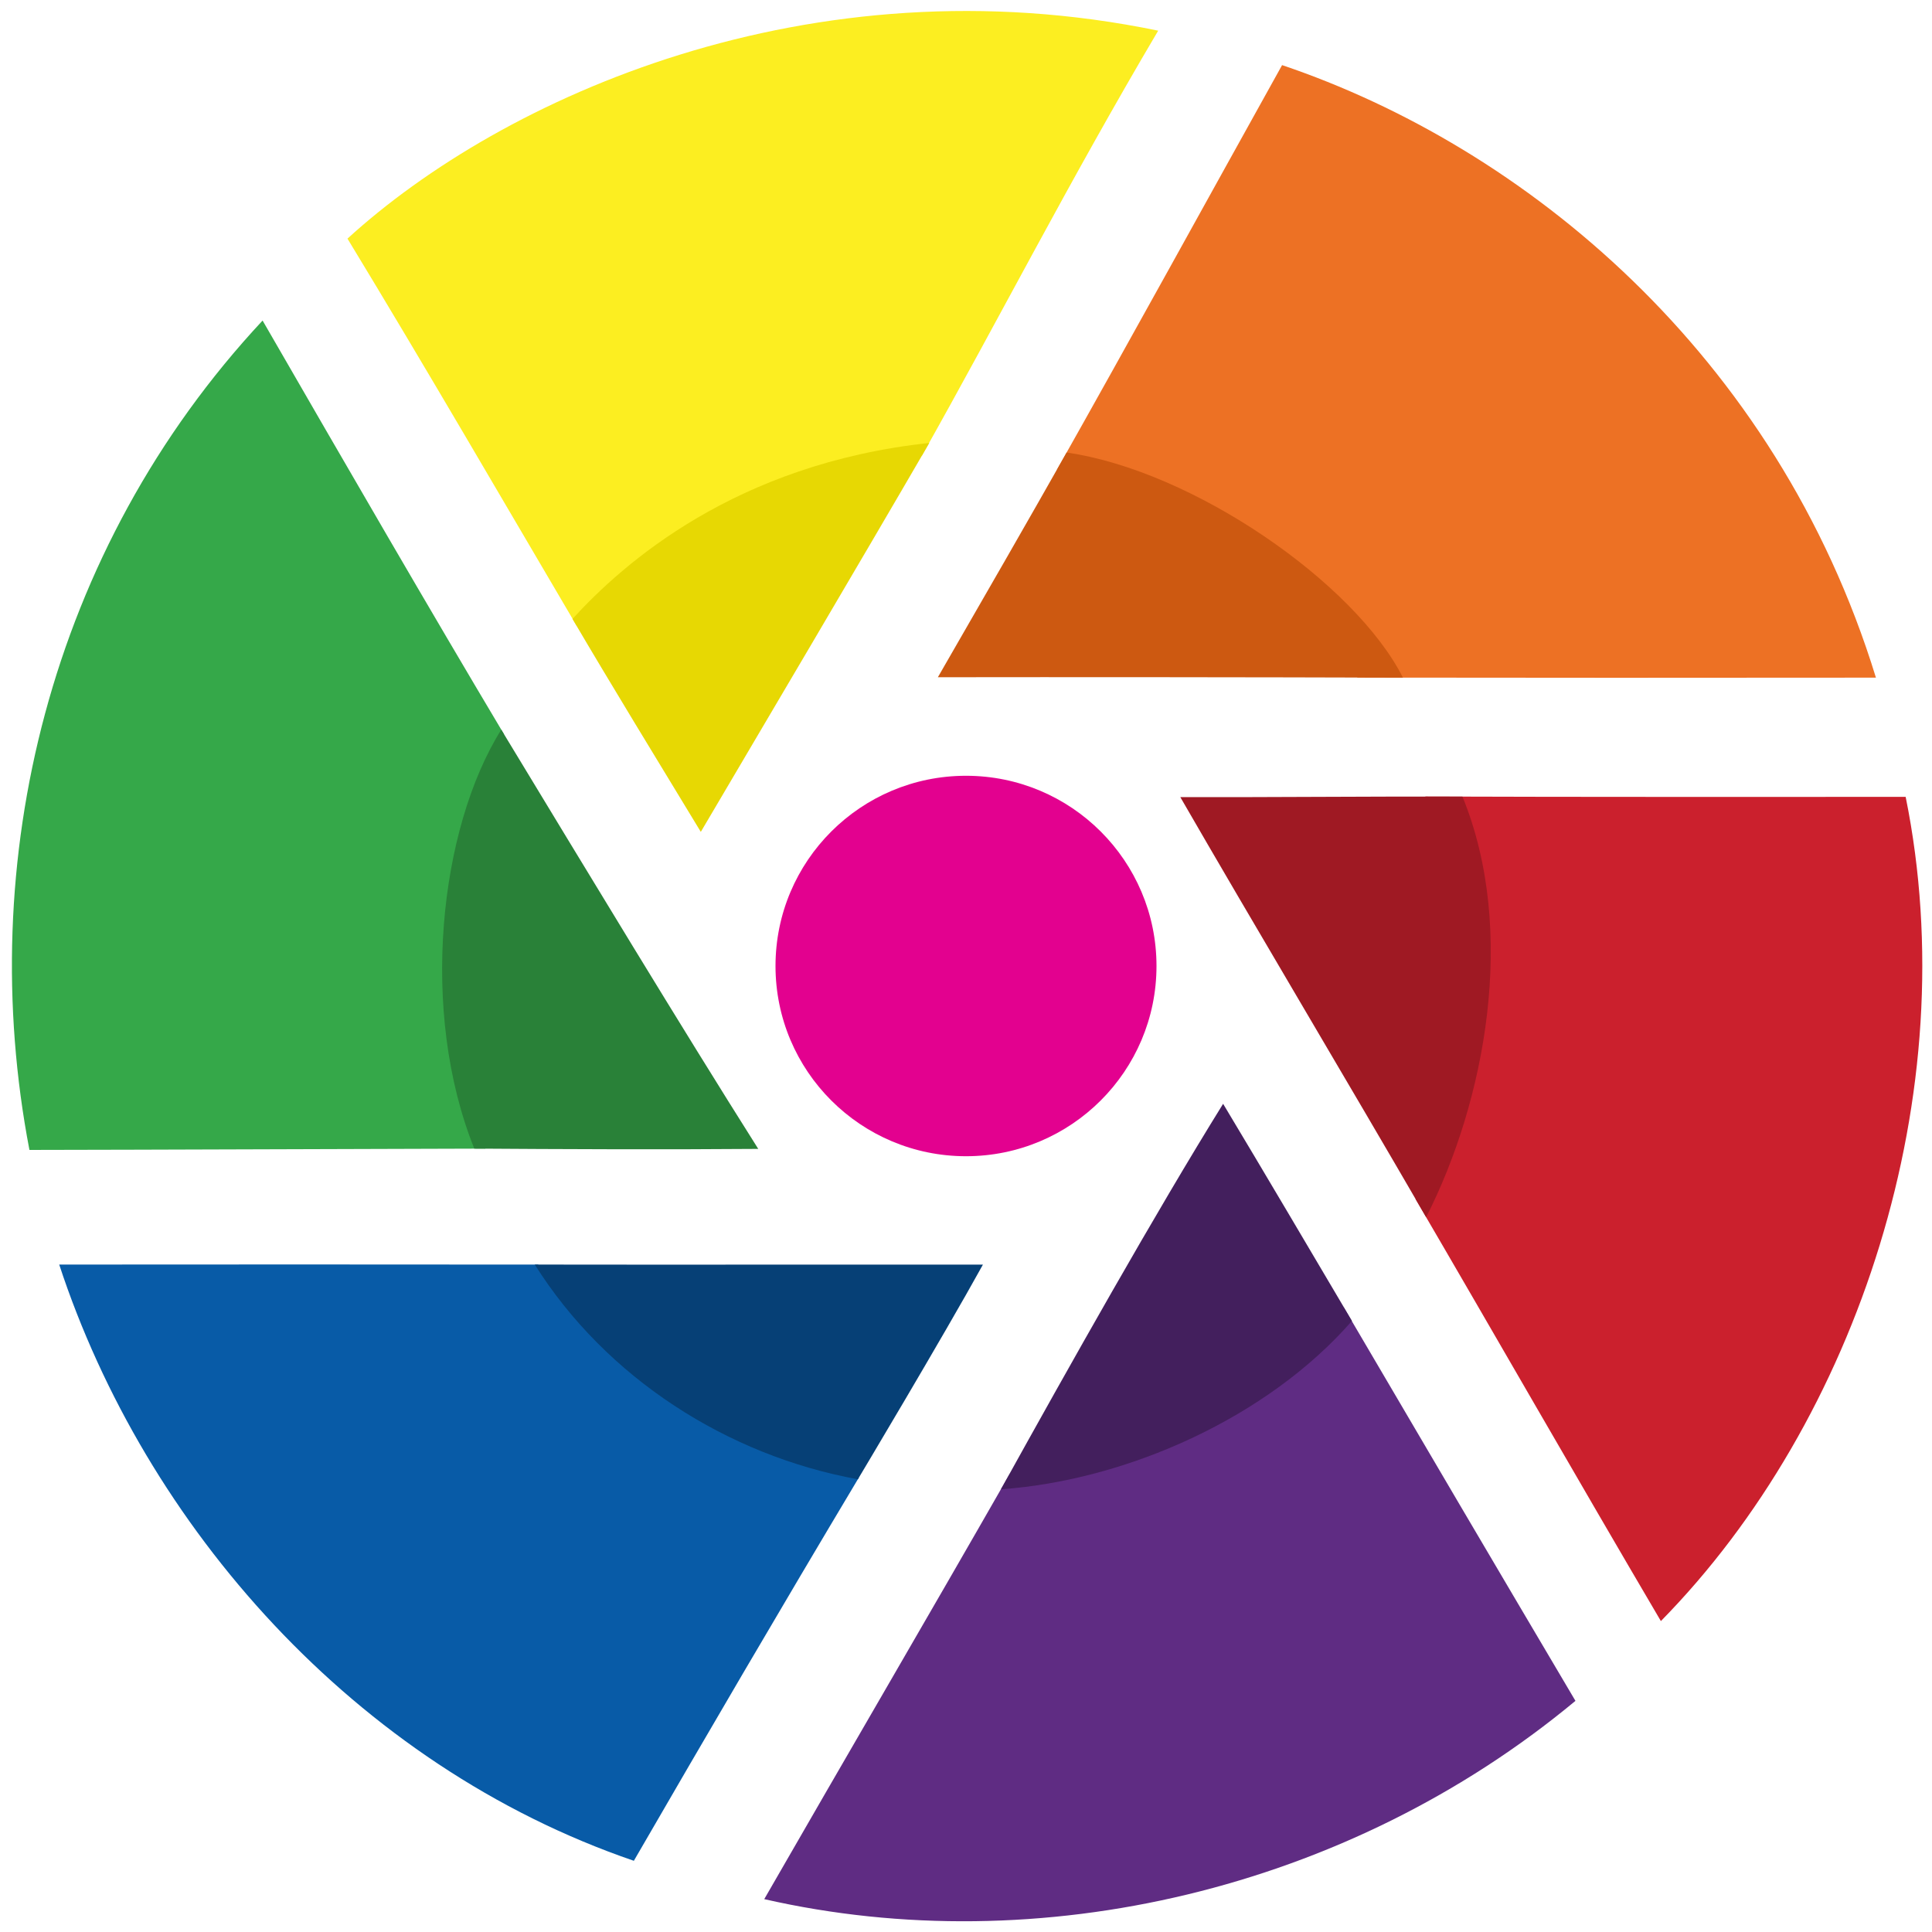
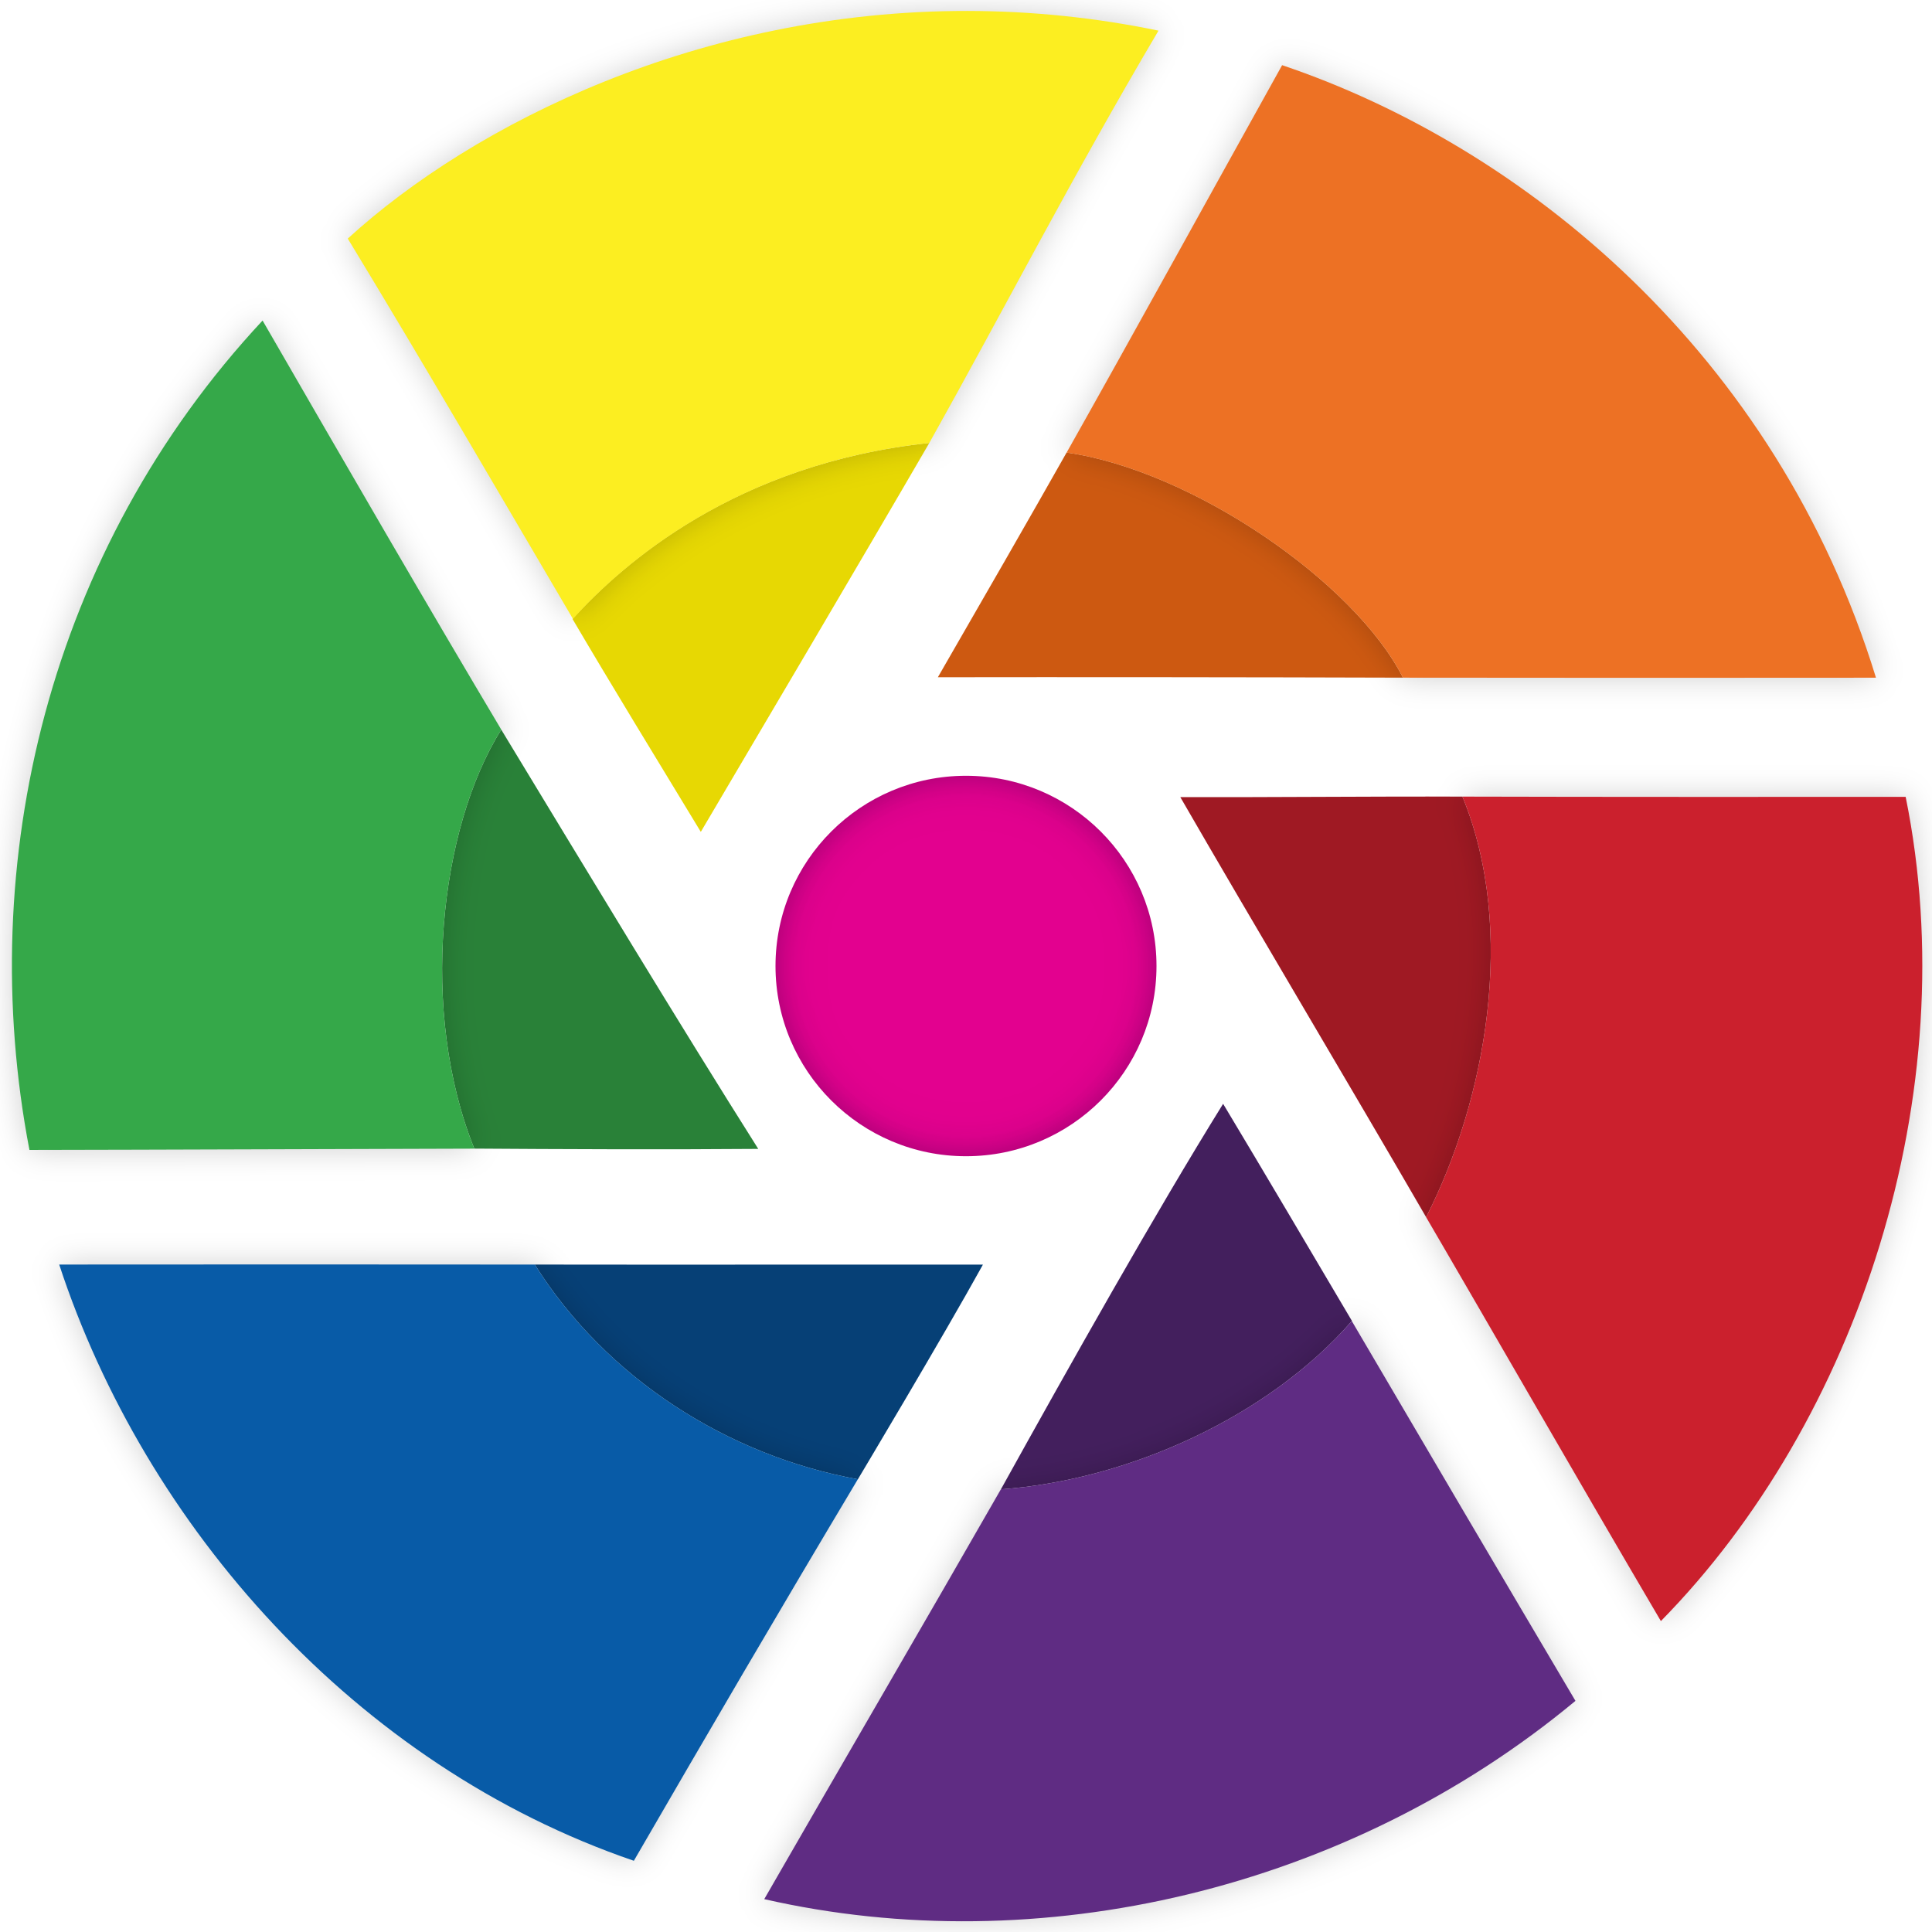
<svg xmlns="http://www.w3.org/2000/svg" viewBox="0 0 512 512">
-   <path d="M955.19-89.12c1.71.76 2.92 2.23 4.1 3.64-2.36.5-4.63-1.09-4.1-3.64z" fill="#f3f3f3" />
-   <path d="M955.99 795.86c-.55-2.11 1.59-3.28 3.42-2.81-.92 1.17-1.92 2.39-3.42 2.81zm-824.02-1.84c2.01-.67 3.78.88 3.23 2.98-1.34-.69-2.38-1.78-3.23-2.98z" fill="#f4f4f4" />
-   <g transform="translate(3 77.213) scale(.84333)">
-     <path d="M360.394-81.917C332.176-34.178 310.797 7.886 286.16 51.626c-38.852 5.81-87.766 35.358-108.462 53.536-23.27-39.522-47.319-80.984-72.065-121.732 48.75-44.512 145.286-87.984 254.761-65.347z" fill="#fcee21" />
-     <path d="M585.941 121.39a63184.8 63184.8 0 0 1-162.904-.018c-26.67-31.213-61.232-56.836-94.452-65.342 23.084-40.89 47.898-86.085 70.744-127.125 75.877 25.617 155.261 90.42 186.612 192.486z" fill="#ed7124" />
-     <path d="M78.958 9.17c27.048 46.86 52.248 90.395 75.86 129.989-17.584 46.554-19.429 90.024-5.9 130.23-50.04.125-100.355.347-143.226.41-17.334-90.382 6.06-188.551 73.266-260.63z" fill="#35a849" />
-     <path d="M331.618 50.646c39.7 5.695 90.586 40.866 105.695 70.748-44.912-.15-107.006-.198-146.153-.135 13.192-22.859 29.853-51.82 40.458-70.613z" fill="#cd5911" />
-     <path d="M234.715 269.473c-28.712.242-63.776.092-89.229-.09-17.285-42.947-11.055-100.462 8.472-131.656 27.3 45.036 56.142 92.792 80.757 131.746z" fill="#298138" />
-     <path d="M444.344 158.743c49.347.175 101.697.11 150.938.113 18.912 93.176-15.004 195.992-76.919 258.997-27.185-46.24-51.866-89.439-77.095-132.613l.15-.34c10.485-22.85 15.306-48.2 14.153-73.303-1.531-18.873-5.622-37.733-11.227-52.854z" fill="#cb202d" />
-     <path d="M367.352 158.939c26.614.068 65.477-.264 88.655-.172 17.291 42.172 7.163 95.713-11.41 132.164-24.437-42.171-54.894-93.243-77.245-131.992z" fill="#9f1923" />
-     <path d="M165.551 305.827c23.184 34.257 60.157 58.85 100.814 66.88-25.464 42.621-47.314 80.025-70.74 120.477C108.02 463.19 42.056 388.03 15.05 305.822a79196.89 79196.89 0 0 1 150.5.005z" fill="#085ba7" />
-     <path d="M418.737 319.328l.11.18c24.153 41.18 48.356 82.328 72.668 123.418-71.641 59.524-168.65 81.977-254.913 62.306 25.735-44.76 51.465-88.751 77.103-133.568 41.19-8.196 81.388-26.52 105.046-52.336z" fill="#5f2c83" />
-     <path d="M164.496 305.822c47.886.079 95.948-.024 140.829.009-12.442 22.552-39.753 68.221-39.3 67.463-40.85-7.405-79.046-31.74-101.53-67.472z" fill="#064076" />
-     <path d="M380.797 255.307c12.77 21.268 27.863 46.872 40.484 68.227-26.416 30.286-70.536 50.076-110.301 52.908 21.612-38.994 48.471-86.745 69.817-121.135z" fill="#431f5d" />
-     <ellipse ry="59.777" rx="59.861" cy="212.001" cx="300.001" fill="#e3018f" />
-     <path d="M288.47 47.639c-22.376 38.536-52.246 89.024-71.803 122.212-13.891-22.894-28.313-46.46-40.324-66.915 15.85-17.392 51.175-48.759 112.127-55.297z" fill="#e7d803" />
+   <defs>
+     <filter id="b" color-interpolation-filters="sRGB">
+       <feFlood result="flood" flood-color="#000" flood-opacity=".188" />
+       <feComposite result="composite1" operator="in" in2="SourceGraphic" in="flood" />
+       <feGaussianBlur result="blur" stdDeviation="4" in="composite1" />
+       <feOffset result="offset" />
+       <feComposite result="composite2" in2="offset" in="SourceGraphic" />
+     </filter>
+     <filter id="a" color-interpolation-filters="sRGB">
+       <feFlood result="flood" flood-color="#240040" flood-opacity=".329" />
+       <feComposite result="composite1" operator="out" in2="SourceGraphic" in="flood" />
+       <feGaussianBlur result="blur" stdDeviation="4" in="composite1" />
+       <feOffset result="offset" />
+       <feComposite result="fbSourceGraphic" operator="atop" in2="SourceGraphic" in="offset" />
+       <feColorMatrix values="0 0 0 -1 0 0 0 0 -1 0 0 0 0 -1 0 0 0 0 1 0" in="fbSourceGraphic" result="fbSourceGraphicAlpha" />
+       <feFlood result="flood" flood-color="#000" flood-opacity=".063" />
+       <feComposite result="composite1" operator="out" in="flood" in2="fbSourceGraphic" />
+       <feGaussianBlur result="blur" stdDeviation="8" in="composite1" />
+       <feOffset result="offset" />
+       <feComposite result="composite2" operator="atop" in="offset" in2="fbSourceGraphic" />
+     </filter>
+   </defs>
+   <path fill="#f3f3f3" d="M955.19-89.12c1.71.76 2.92 2.23 4.1 3.64-2.36.5-4.63-1.09-4.1-3.64z" />
+   <path fill="#f4f4f4" d="M955.99 795.86c-.55-2.11 1.59-3.28 3.42-2.81-.92 1.17-1.92 2.39-3.42 2.81zm-824.02-1.84c2.01-.67 3.78.88 3.23 2.98-1.34-.69-2.38-1.78-3.23-2.98z" />
+   <ellipse ry="50.412" rx="50.483" cy="256" cx="256" fill="#e3018f" filter="url(#a)" />
+   <path d="M282.663 119.924c33.48 4.803 76.394 34.464 89.136 59.664-37.875-.126-90.241-.167-123.255-.114 11.125-19.277 25.176-43.701 34.12-59.55z" fill="#cd5911" />
+   <path d="M200.942 304.468c-24.213.204-53.784.077-75.25-.076-14.576-36.219-9.322-84.723 7.145-111.03 23.023 37.98 47.347 78.255 68.105 111.106z" fill="#298138" />
+   <path d="M312.799 211.251c22.444.057 55.219-.223 74.765-.145 14.582 35.565 6.041 80.718-9.622 111.458-20.608-35.564-46.294-78.635-65.143-111.313z" fill="#9f1923" />
+   <path d="M141.724 335.122c40.384.066 80.916-.02 118.766.008-10.493 19.019-33.525 57.533-33.143 56.893-34.45-6.244-66.662-26.767-85.623-56.9z" fill="#064076" />
+   <path d="M324.138 292.521c10.769 17.936 23.497 39.529 34.14 57.538-22.277 25.541-59.484 42.23-93.02 44.619 18.227-32.885 40.878-73.155 58.88-102.157z" fill="#431f5d" />
+   <path d="M246.275 117.388c-18.87 32.499-44.06 75.077-60.553 103.065-11.715-19.307-23.877-39.18-34.007-56.431 13.367-14.667 43.158-41.12 94.56-46.634z" fill="#e7d803" />
+   <g filter="url(#b)">
+     <path d="M256.424 2.9c-70.849-.091-130.856 29.828-164.26 60.328 20.48 33.723 40.374 67.991 59.656 100.758 13.371-14.664 43.132-41.068 94.455-46.598 19.991-35.687 37.663-70.232 60.737-109.267a251.106 251.106 0 00-50.588-5.22zm-11.71 117.291c-.101.176-.219.375-.321.55l.015-.001.307-.549z" fill="#fcee21" />
+     <path d="M339.776 17.272c-18.743 33.668-39.033 70.6-58.045 104.332l.943-1.664c33.473 4.802 76.373 34.451 89.125 59.648a53285.637 53285.637 0 00125.354.012c-26.44-86.074-93.388-140.725-157.377-162.328zm19.988 162.308l.006.006a53285.637 53285.637 0 003.135 0c-.984-.003-2.143-.003-3.14-.006z" fill="#ed7124" />
+     <path d="M69.587 84.946C12.911 145.733-6.818 228.52 7.8 304.741c35.725-.052 77.594-.235 119.297-.341l-1.404-.008c-14.577-36.219-9.323-84.723 7.144-111.03l.432.711c-19.83-33.261-40.981-69.799-63.682-109.127z" fill="#35a849" />
+     <path d="M15.69 335.118c22.775 69.329 78.406 132.713 152.286 158.008 19.662-33.954 38.018-65.374 59.363-101.107-34.446-6.247-66.655-26.766-85.615-56.897a66789.113 66789.113 0 00-126.034-.004z" fill="#085ba7" />
+     <path d="M358.245 350.098c-22.281 25.519-59.468 42.193-92.986 44.58.173-.313.372-.666.547-.98-21.042 36.739-42.155 72.865-63.272 109.593 72.748 16.59 154.56-2.346 214.977-52.545-19.827-33.51-39.566-67.067-59.266-100.648z" fill="#5f2c83" />
+     <path d="M377.73 211.085l.005.018c2.736-.001 5.592-.005 8.01.002-2.658-.008-5.377-.01-8.016-.02zm9.837.024c14.58 35.564 6.038 80.716-9.625 111.455-.89-1.537-1.896-3.243-2.805-4.807l-.002.006c21.277 36.41 42.09 72.843 65.016 111.838 52.215-53.134 80.818-139.842 64.87-218.42-38.296-.002-78.742.036-117.454-.072z" fill="#cb202d" />
  </g>
</svg>
